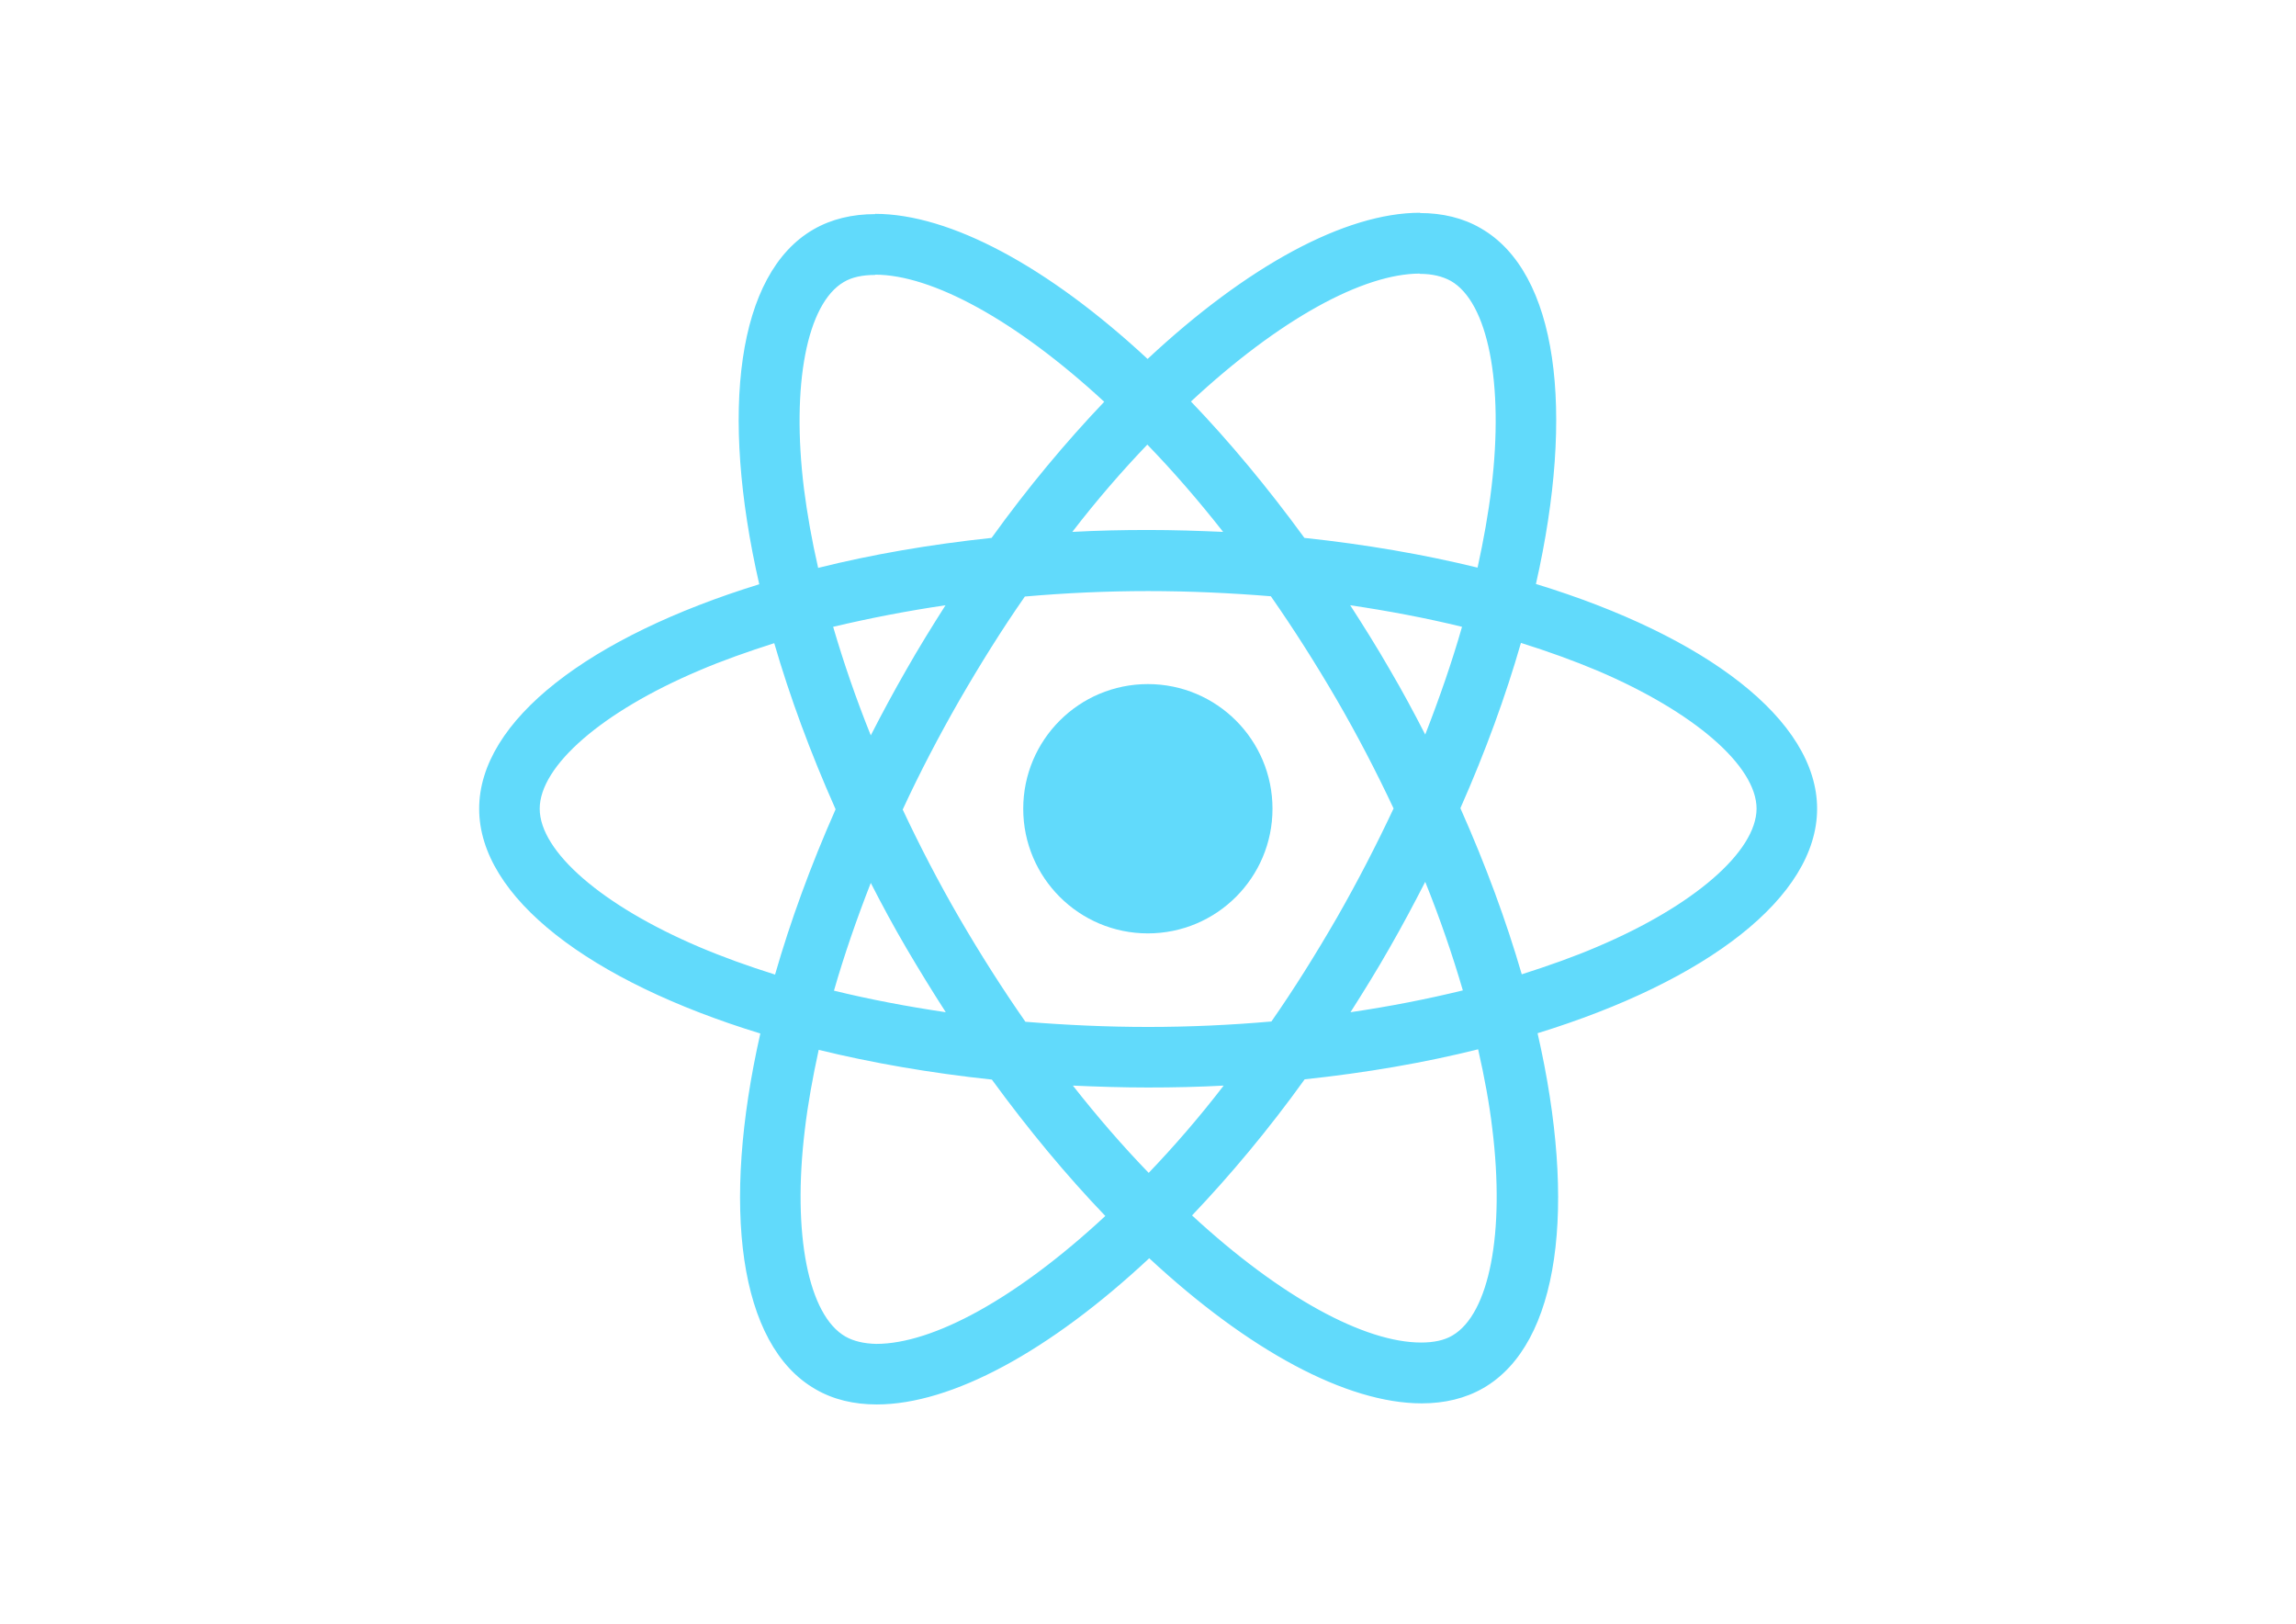
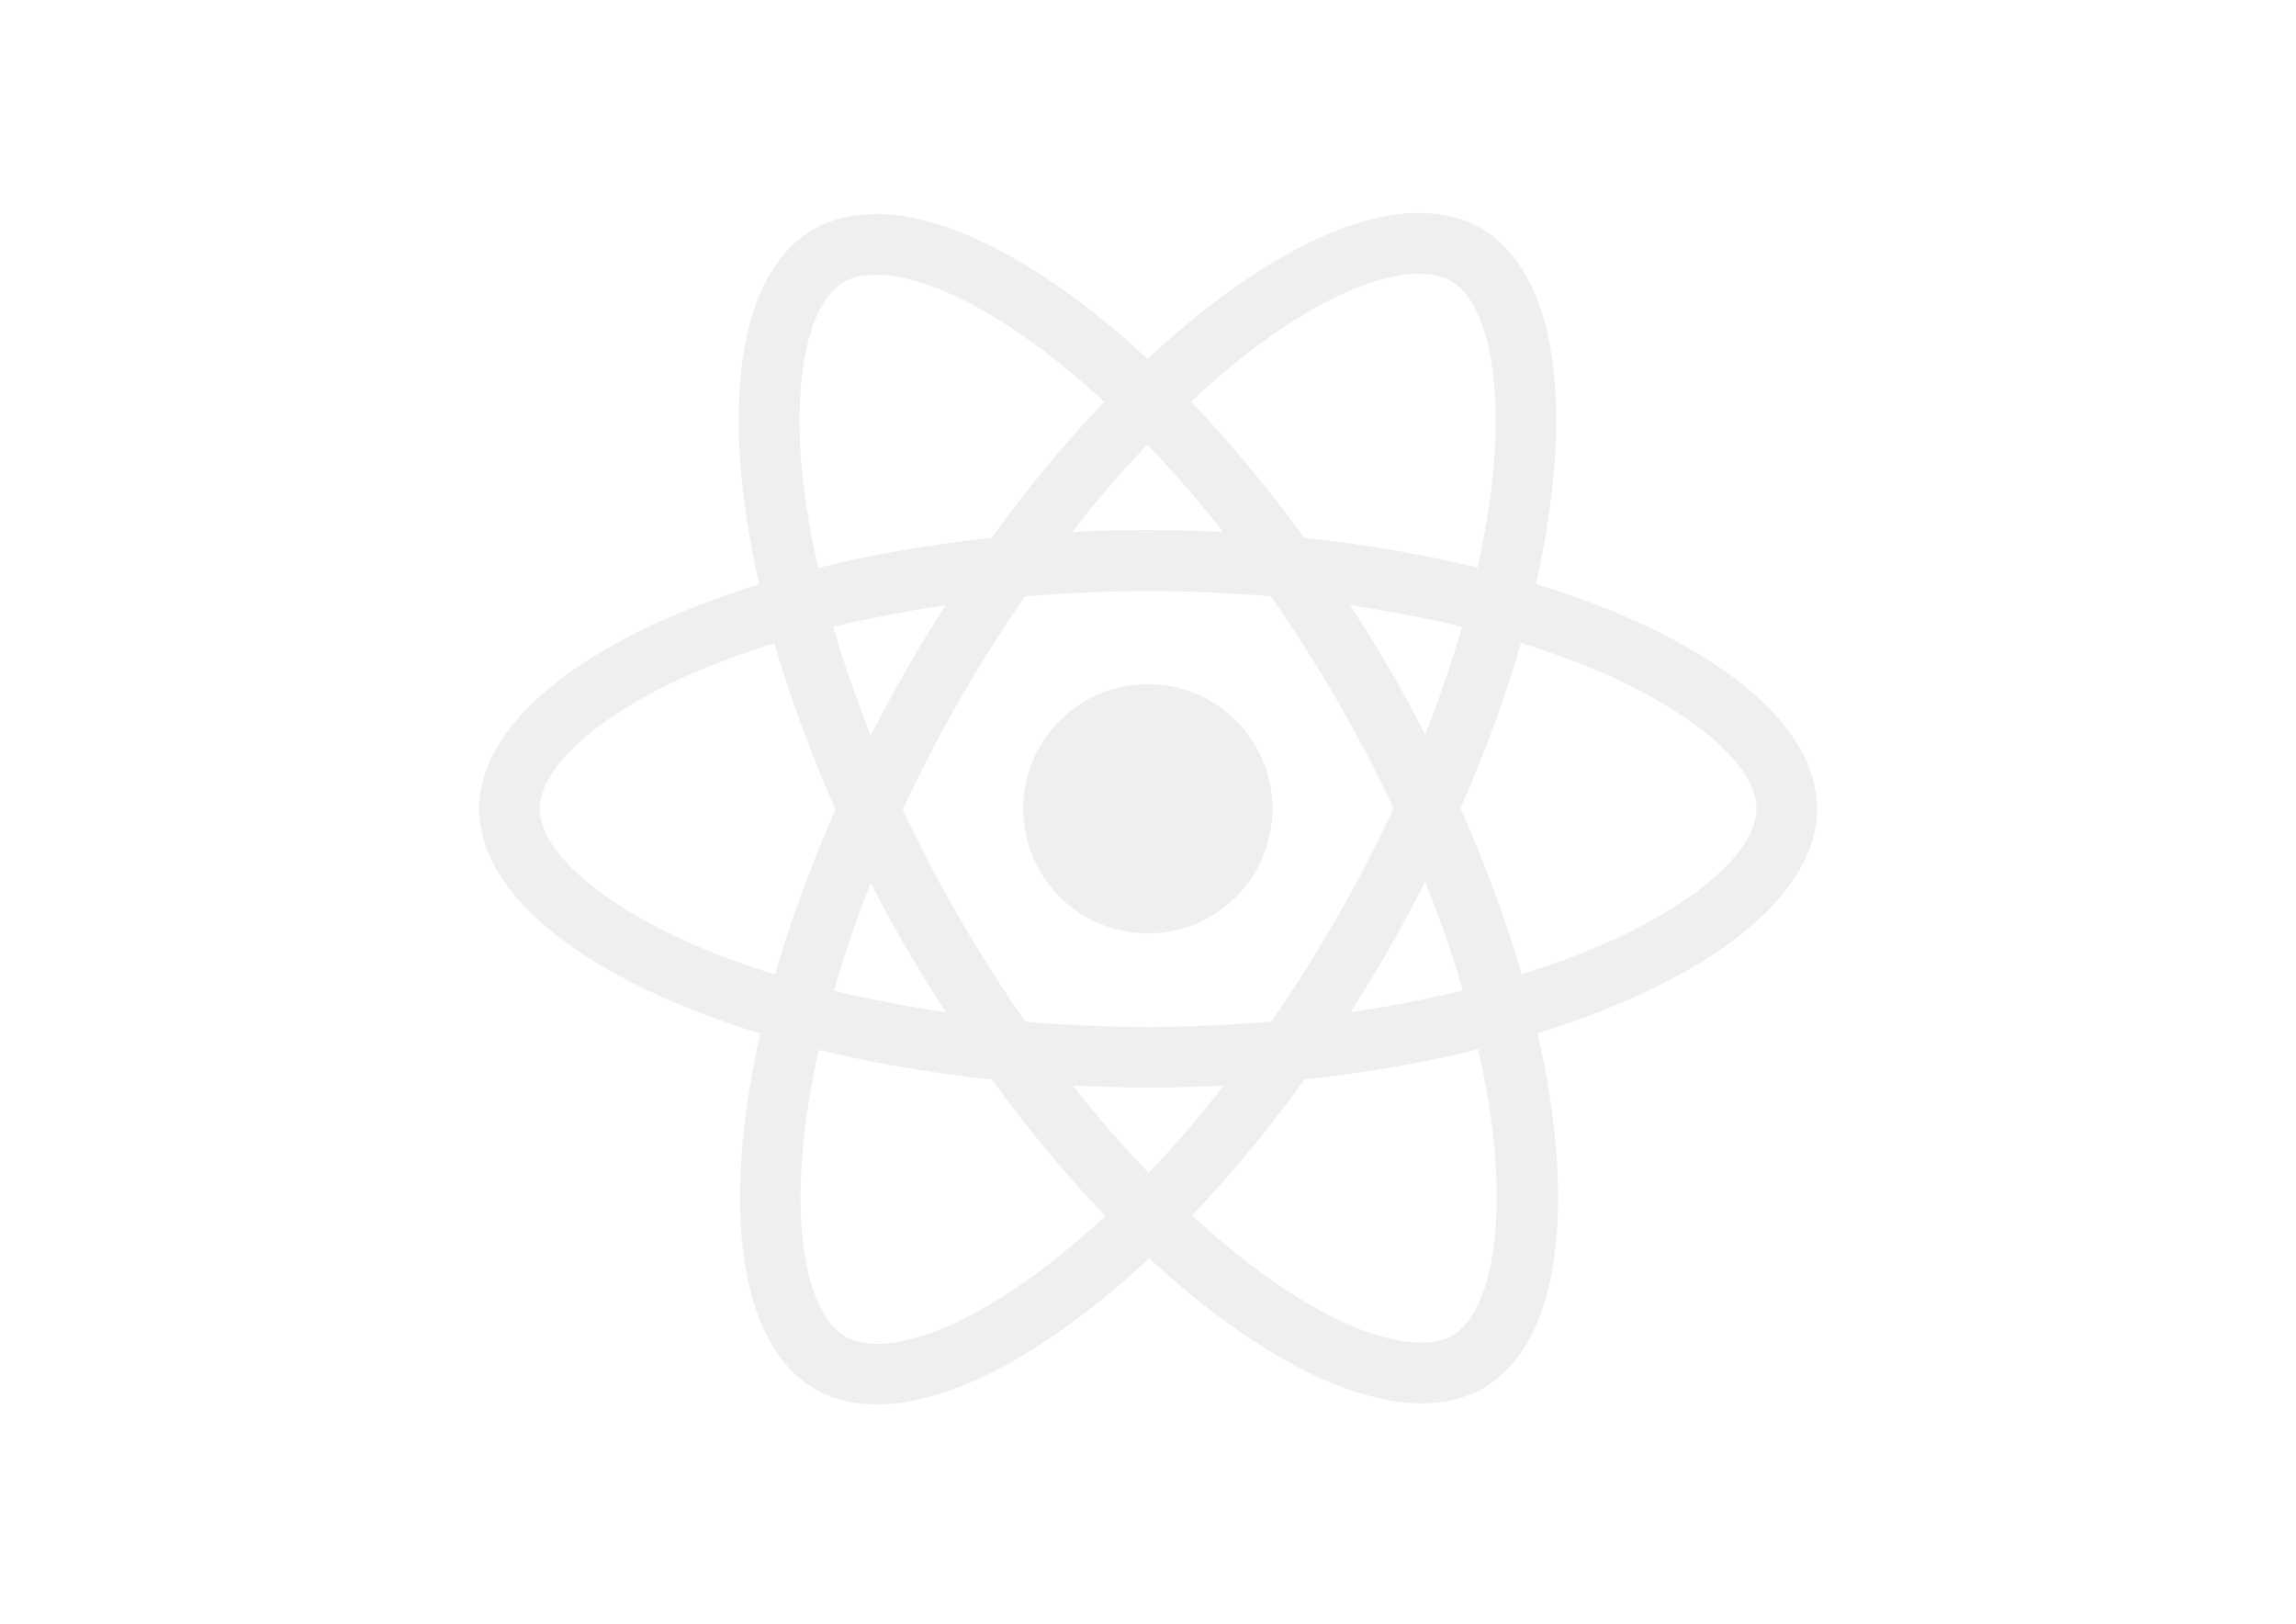
<svg xmlns="http://www.w3.org/2000/svg" viewBox="0 0 841.9 595.3">
-   <g fill="#61DAFB">
+   <g fill="#EFEFEF">
    <path d="M666.3 296.5c0-32.5-40.7-63.3-103.1-82.4 14.4-63.6 8-114.2-20.2-130.4-6.5-3.8-14.1-5.6-22.4-5.6v22.3c4.6 0 8.3.9 11.4 2.6 13.6 7.8 19.5 37.5 14.9 75.7-1.1 9.4-2.9 19.3-5.1 29.4-19.6-4.8-41-8.5-63.5-10.9-13.5-18.5-27.5-35.3-41.6-50 32.6-30.3 63.2-46.9 84-46.9V78c-27.5 0-63.5 19.6-99.9 53.6-36.4-33.8-72.4-53.2-99.9-53.2v22.3c20.7 0 51.4 16.5 84 46.6-14 14.7-28 31.4-41.3 49.9-22.6 2.4-44 6.1-63.6 11-2.3-10-4-19.7-5.2-29-4.7-38.2 1.1-67.9 14.6-75.8 3-1.8 6.9-2.6 11.5-2.6V78.5c-8.4 0-16 1.8-22.6 5.6-28.1 16.2-34.4 66.7-19.9 130.1-62.2 19.2-102.7 49.9-102.7 82.3 0 32.5 40.7 63.3 103.1 82.4-14.4 63.6-8 114.2 20.2 130.4 6.5 3.8 14.1 5.6 22.5 5.6 27.5 0 63.5-19.6 99.9-53.6 36.4 33.8 72.4 53.2 99.9 53.2 8.4 0 16-1.8 22.6-5.6 28.1-16.2 34.4-66.7 19.9-130.1 62-19.1 102.5-49.9 102.5-82.3zm-130.2-66.7c-3.7 12.9-8.3 26.2-13.5 39.5-4.1-8-8.4-16-13.1-24-4.6-8-9.5-15.8-14.4-23.4 14.2 2.1 27.9 4.7 41 7.9zm-45.8 106.5c-7.8 13.5-15.8 26.3-24.1 38.2-14.9 1.3-30 2-45.2 2-15.1 0-30.2-.7-45-1.9-8.3-11.9-16.4-24.6-24.2-38-7.6-13.1-14.5-26.4-20.8-39.8 6.2-13.4 13.2-26.8 20.7-39.9 7.8-13.5 15.8-26.3 24.1-38.2 14.9-1.3 30-2 45.2-2 15.1 0 30.2.7 45 1.9 8.3 11.9 16.4 24.6 24.2 38 7.6 13.1 14.5 26.4 20.8 39.8-6.3 13.4-13.2 26.8-20.7 39.9zm32.3-13c5.4 13.4 10 26.8 13.8 39.8-13.1 3.2-26.9 5.9-41.2 8 4.9-7.7 9.8-15.6 14.4-23.7 4.6-8 8.9-16.1 13-24.1zM421.2 430c-9.3-9.6-18.6-20.3-27.8-32 9 .4 18.2.7 27.5.7 9.4 0 18.7-.2 27.8-.7-9 11.7-18.3 22.4-27.5 32zm-74.4-58.9c-14.2-2.1-27.9-4.7-41-7.9 3.7-12.9 8.3-26.2 13.5-39.5 4.1 8 8.4 16 13.1 24 4.7 8 9.5 15.8 14.4 23.4zM420.7 163c9.3 9.6 18.6 20.3 27.8 32-9-.4-18.2-.7-27.5-.7-9.4 0-18.7.2-27.8.7 9-11.7 18.3-22.4 27.5-32zm-74 58.9c-4.9 7.7-9.8 15.6-14.4 23.7-4.6 8-8.9 16-13 24-5.4-13.4-10-26.8-13.8-39.8 13.1-3.1 26.9-5.8 41.2-7.9zm-90.5 125.2c-35.4-15.1-58.3-34.9-58.3-50.6 0-15.7 22.9-35.6 58.3-50.6 8.6-3.7 18-7 27.7-10.1 5.7 19.6 13.2 40 22.5 60.9-9.2 20.8-16.6 41.1-22.2 60.6-9.9-3.1-19.3-6.5-28-10.2zM310 490c-13.6-7.8-19.5-37.5-14.9-75.7 1.1-9.4 2.9-19.3 5.1-29.4 19.6 4.8 41 8.5 63.5 10.9 13.5 18.5 27.5 35.3 41.6 50-32.6 30.3-63.2 46.9-84 46.9-4.5-.1-8.3-1-11.3-2.7zm237.2-76.2c4.7 38.2-1.1 67.9-14.6 75.8-3 1.8-6.9 2.6-11.5 2.6-20.7 0-51.4-16.5-84-46.6 14-14.7 28-31.4 41.3-49.9 22.6-2.4 44-6.1 63.6-11 2.3 10.1 4.1 19.8 5.2 29.1zm38.5-66.7c-8.6 3.7-18 7-27.7 10.1-5.7-19.6-13.2-40-22.5-60.9 9.2-20.8 16.6-41.1 22.2-60.6 9.9 3.1 19.3 6.5 28.1 10.2 35.4 15.1 58.3 34.9 58.3 50.6-.1 15.7-23 35.6-58.4 50.6zM320.8 78.4z" />
    <circle cx="420.9" cy="296.5" r="45.7" />
    <path d="M520.5 78.1z" />
  </g>
</svg>
